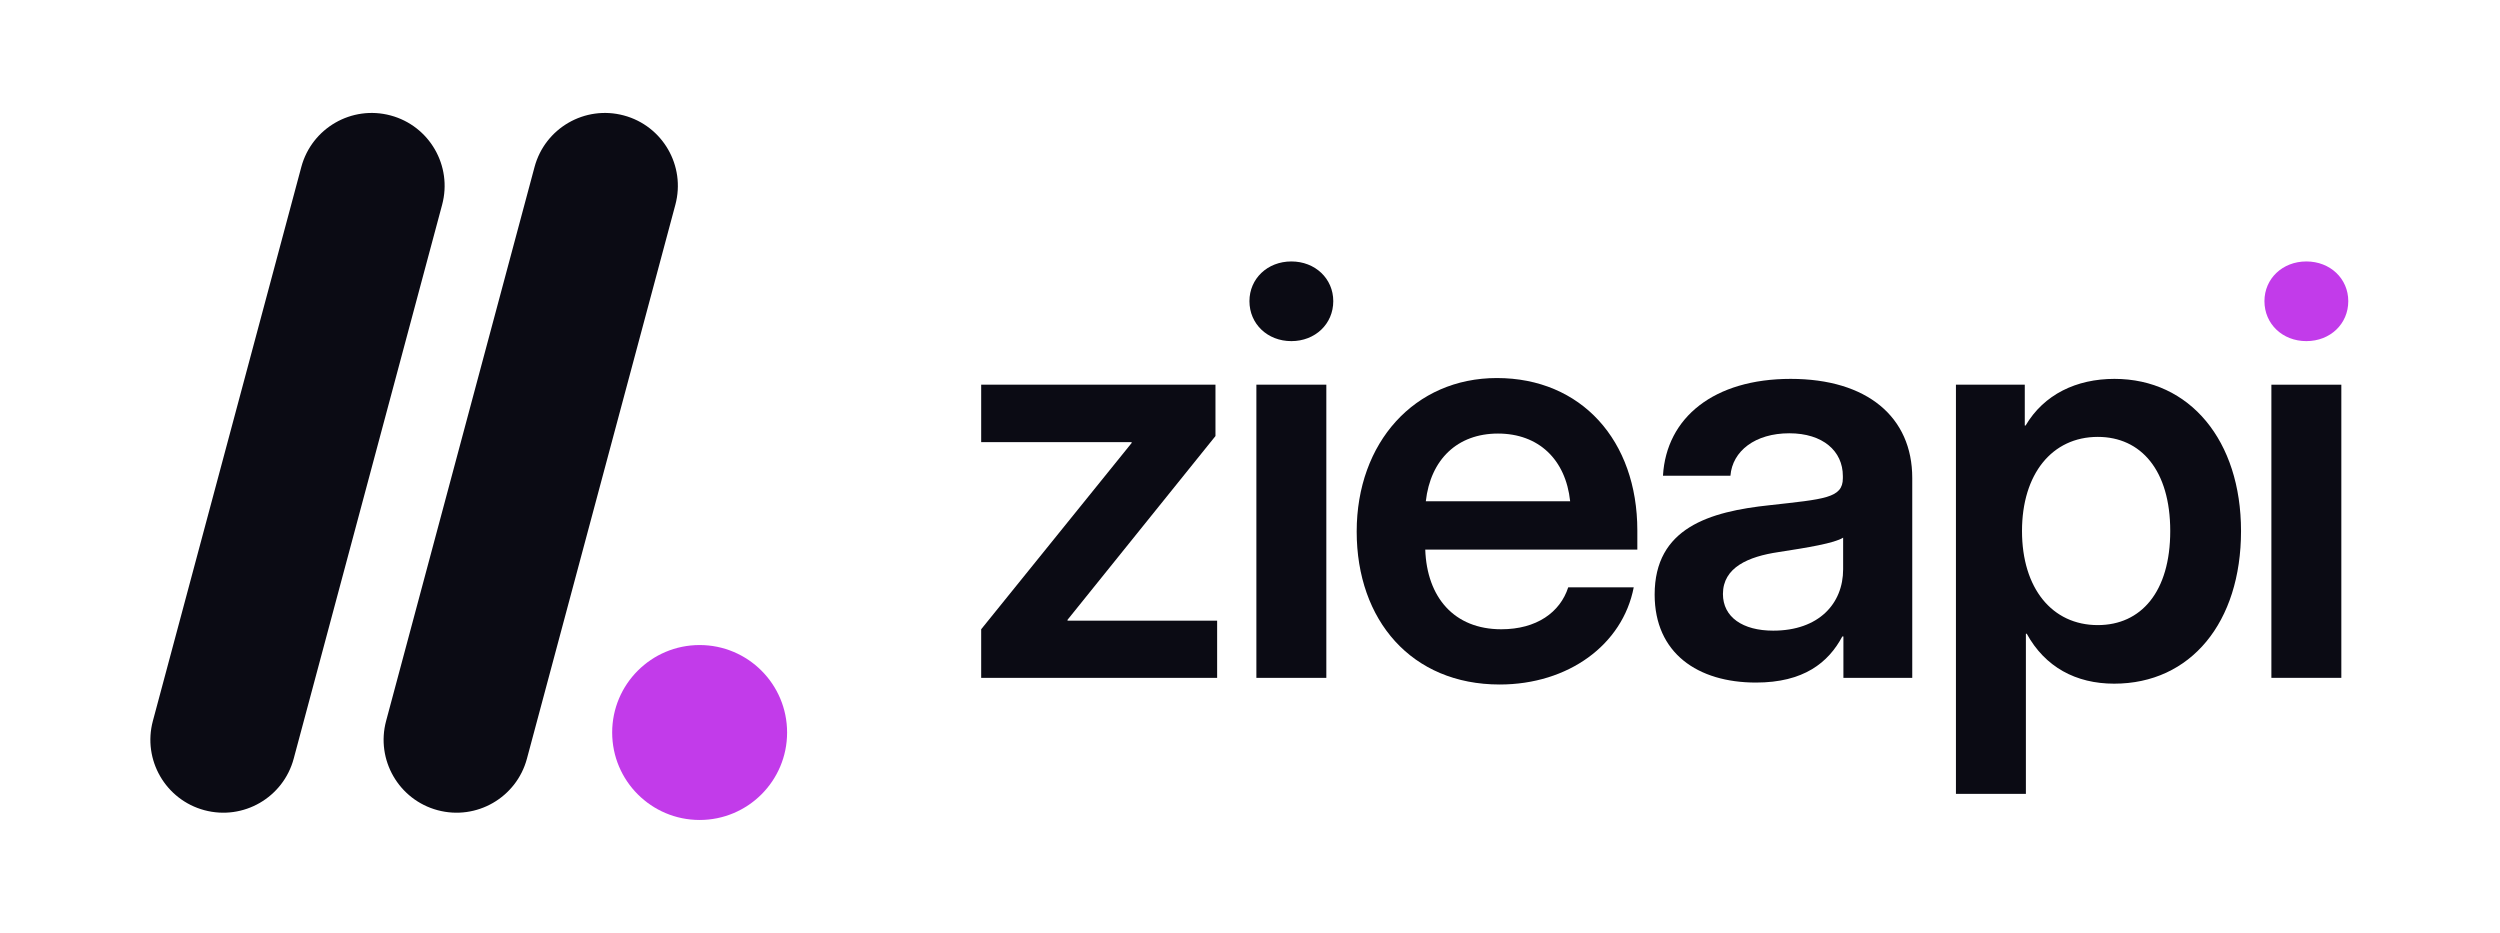
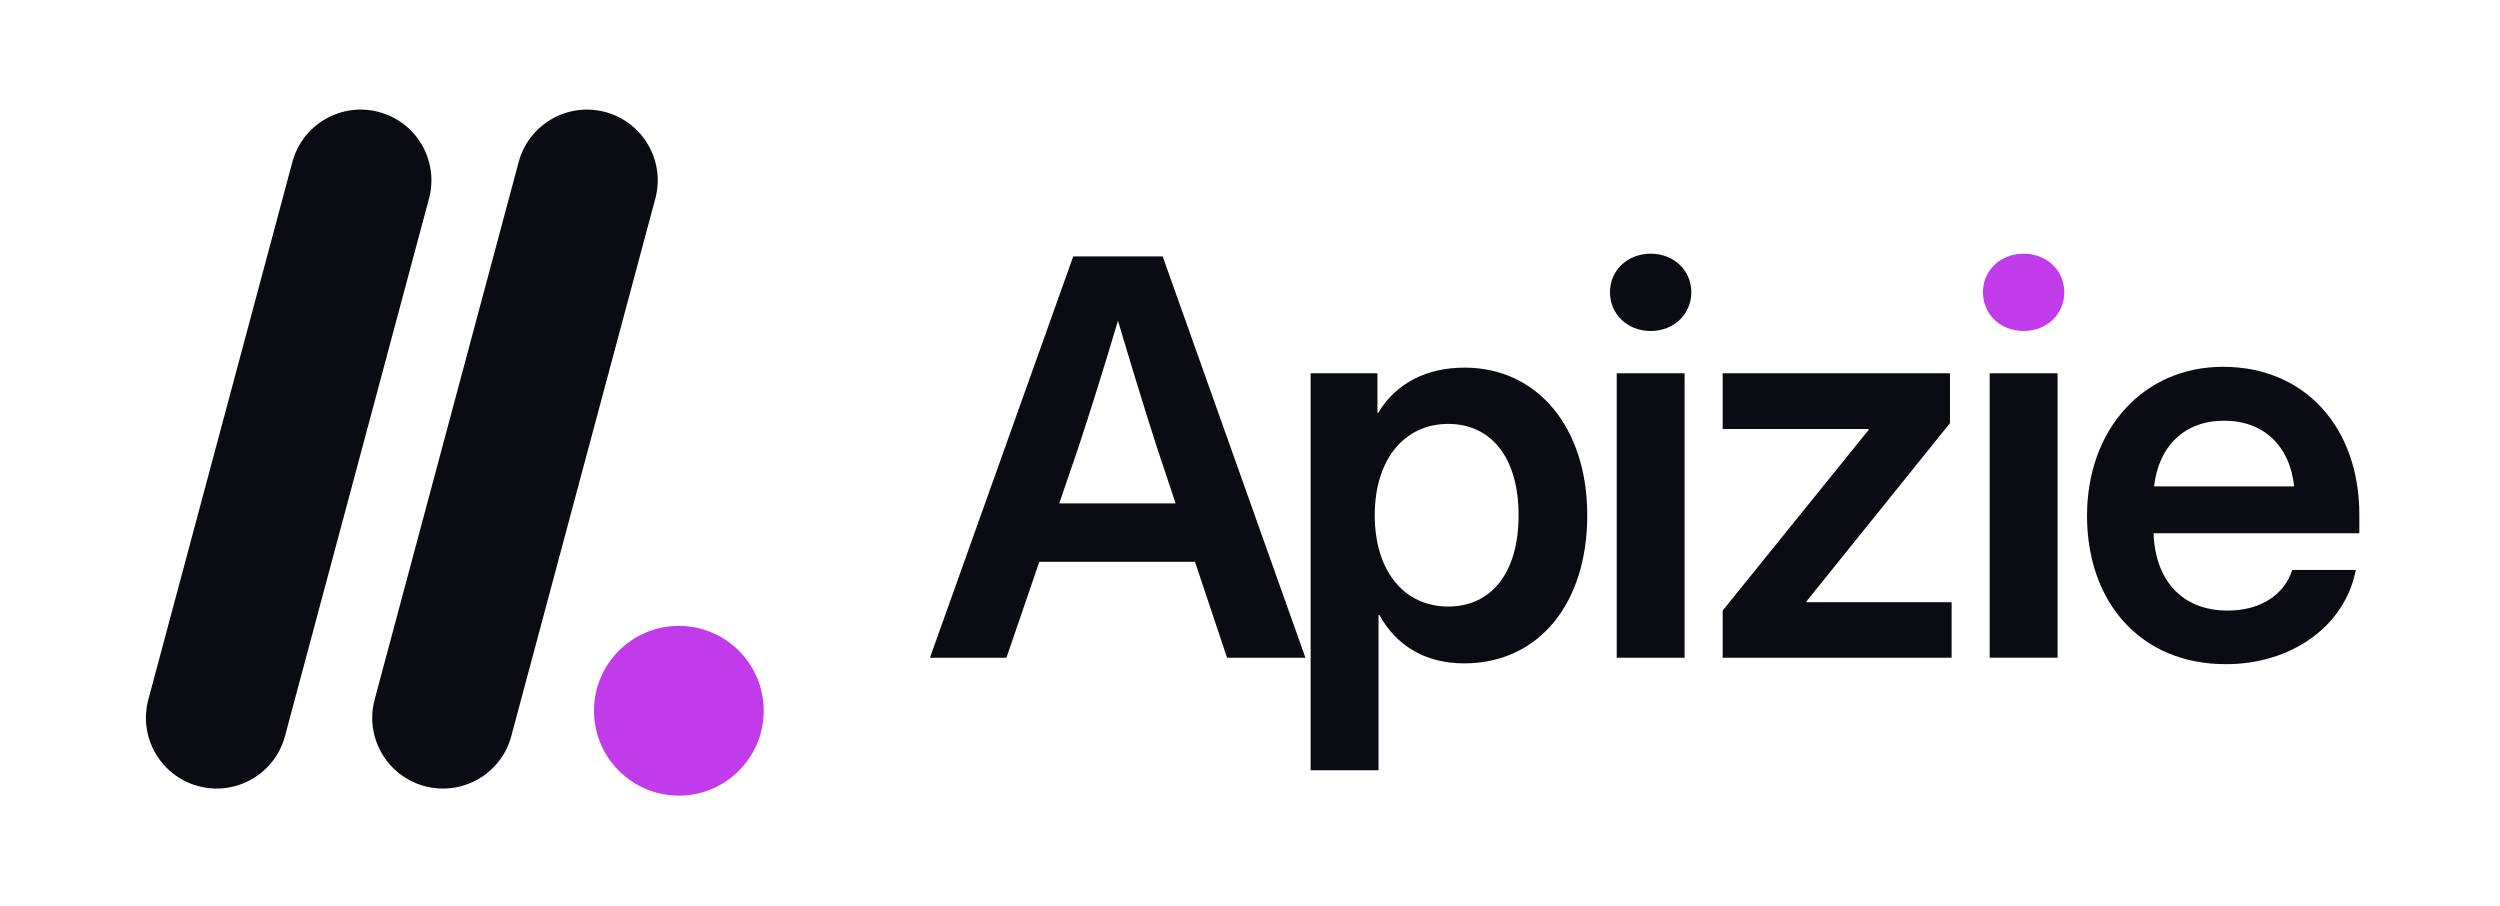
- <svg xmlns="http://www.w3.org/2000/svg" viewBox="0 0 686 256" width="686" height="256" role="img" aria-labelledby="t">
+ <svg xmlns="http://www.w3.org/2000/svg" viewBox="0 0 707 256" width="707" height="256" role="img" aria-labelledby="t">
  <path fill="#0B0B14" d="M82.68 45.82L41.95 197.82A20 20 0 0 0 80.59 208.18L121.32 56.18A20 20 0 0 0 82.68 45.82ZM146.68 45.82L105.95 197.82A20 20 0 0 0 144.59 208.18L185.32 56.18A20 20 0 0 0 146.68 45.82Z" />
  <circle fill="#C23BEA" cx="191.98" cy="201" r="24" />
-   <path fill="#0B0B14" d="M269.236 186.0H333.982V170.309H292.926V170.08L333.525 119.654V105.562H269.236V121.33H310.521V121.559L269.236 172.67Z" />
-   <path fill="#0B0B14" d="M344.75 186.0H363.945V105.562H344.75ZM354.348 93.604C360.898 93.604 365.85 88.881 365.85 82.635C365.85 76.465 360.898 71.742 354.348 71.742C347.797 71.742 342.846 76.465 342.846 82.635C342.846 88.881 347.797 93.604 354.348 93.604Z" />
-   <path fill="#0B0B14" d="M411.504 187.828C430.318 187.828 445.248 176.936 448.295 161.168H430.318C428.109 168.023 421.635 172.67 411.961 172.67C399.012 172.67 391.547 163.91 391.09 150.809H449.285V145.553C449.285 120.873 433.898 103.734 410.742 103.734C388.195 103.734 372.275 121.406 372.275 145.857C372.275 170.232 387.357 187.828 411.504 187.828ZM391.242 137.555C392.537 126.053 399.926 118.969 411.047 118.969C422.168 118.969 429.633 126.053 430.852 137.555Z" />
-   <path fill="#0B0B14" d="M481.838 187.295C494.939 187.295 501.719 181.811 505.527 174.65H505.832V186.0H524.723V131.156C524.723 114.398 512.307 103.963 491.359 103.963C470.336 103.963 457.234 114.551 456.32 130.547H474.83C475.363 123.768 481.609 118.893 490.979 118.893C500.195 118.893 505.68 123.768 505.68 130.623V131.232C505.68 136.717 500.576 136.945 485.646 138.621C469.041 140.373 454.035 144.867 454.035 163.148C454.035 179.221 465.842 187.295 481.838 187.295ZM486.561 173.051C478.182 173.051 472.773 169.318 472.773 162.996C472.773 155.684 479.781 152.713 488.008 151.494C495.93 150.275 503.395 149.057 505.756 147.533V156.217C505.756 165.586 499.129 173.051 486.561 173.051Z" />
-   <path fill="#0B0B14" d="M536.709 217.84H555.904V173.889H556.133C561.16 183.029 569.615 187.6 580.127 187.6C601.15 187.6 614.938 170.766 614.938 145.705C614.938 120.949 600.922 103.963 580.203 103.963C569.768 103.963 560.855 108.229 555.828 116.76H555.6V105.562H536.709ZM575.633 171.527C563.064 171.527 554.838 161.396 554.838 145.705C554.838 130.09 563.064 119.883 575.633 119.883C587.516 119.883 595.514 129.1 595.514 145.705C595.514 162.387 587.516 171.527 575.633 171.527Z" />
-   <path fill="#0B0B14" d="M623.268 186.0H642.463V105.562H623.268Z" />
-   <path fill="#C23BEA" d="M632.865 93.604C639.416 93.604 644.367 88.881 644.367 82.635C644.367 76.465 639.416 71.742 632.865 71.742C626.314 71.742 621.363 76.465 621.363 82.635C621.363 88.881 626.314 93.604 632.865 93.604Z" />
+   <path fill="#0B0B14" d="M262.99 186.0H284.623L293.916 158.883H337.943L347.008 186.0H369.174L328.803 72.504H303.514ZM299.553 142.354 305.037 126.357C308.465 115.922 311.893 105.029 316.158 90.709C320.424 105.029 323.775 115.922 327.127 126.357L332.459 142.354Z" />
+   <path fill="#0B0B14" d="M370.648 217.84H389.844V173.889H390.072C395.1 183.029 403.555 187.6 414.066 187.6C435.09 187.6 448.877 170.766 448.877 145.705C448.877 120.949 434.861 103.963 414.143 103.963C403.707 103.963 394.795 108.229 389.768 116.76H389.539V105.562H370.648ZM409.572 171.527C397.004 171.527 388.777 161.396 388.777 145.705C388.777 130.09 397.004 119.883 409.572 119.883C421.455 119.883 429.453 129.1 429.453 145.705C429.453 162.387 421.455 171.527 409.572 171.527Z" />
+   <path fill="#0B0B14" d="M457.207 186.0H476.402V105.562H457.207ZM466.805 93.604C473.355 93.604 478.307 88.881 478.307 82.635C478.307 76.465 473.355 71.742 466.805 71.742C460.254 71.742 455.303 76.465 455.303 82.635C455.303 88.881 460.254 93.604 466.805 93.604Z" />
+   <path fill="#0B0B14" d="M487.17 186.0H551.916V170.309H510.859V170.08L551.459 119.654V105.562H487.17V121.33H528.455V121.559L487.17 172.67Z" />
+   <path fill="#0B0B14" d="M562.684 186.0H581.879V105.562H562.684Z" />
+   <path fill="#C23BEA" d="M572.281 93.604C578.832 93.604 583.783 88.881 583.783 82.635C583.783 76.465 578.832 71.742 572.281 71.742C565.73 71.742 560.779 76.465 560.779 82.635C560.779 88.881 565.73 93.604 572.281 93.604Z" />
+   <path fill="#0B0B14" d="M629.438 187.828C648.252 187.828 663.182 176.936 666.229 161.168H648.252C646.043 168.023 639.568 172.67 629.895 172.67C616.945 172.67 609.48 163.91 609.023 150.809H667.219V145.553C667.219 120.873 651.832 103.734 628.676 103.734C606.129 103.734 590.209 121.406 590.209 145.857C590.209 170.232 605.291 187.828 629.438 187.828ZM609.176 137.555C610.471 126.053 617.859 118.969 628.98 118.969C640.102 118.969 647.566 126.053 648.785 137.555Z" />
</svg>
